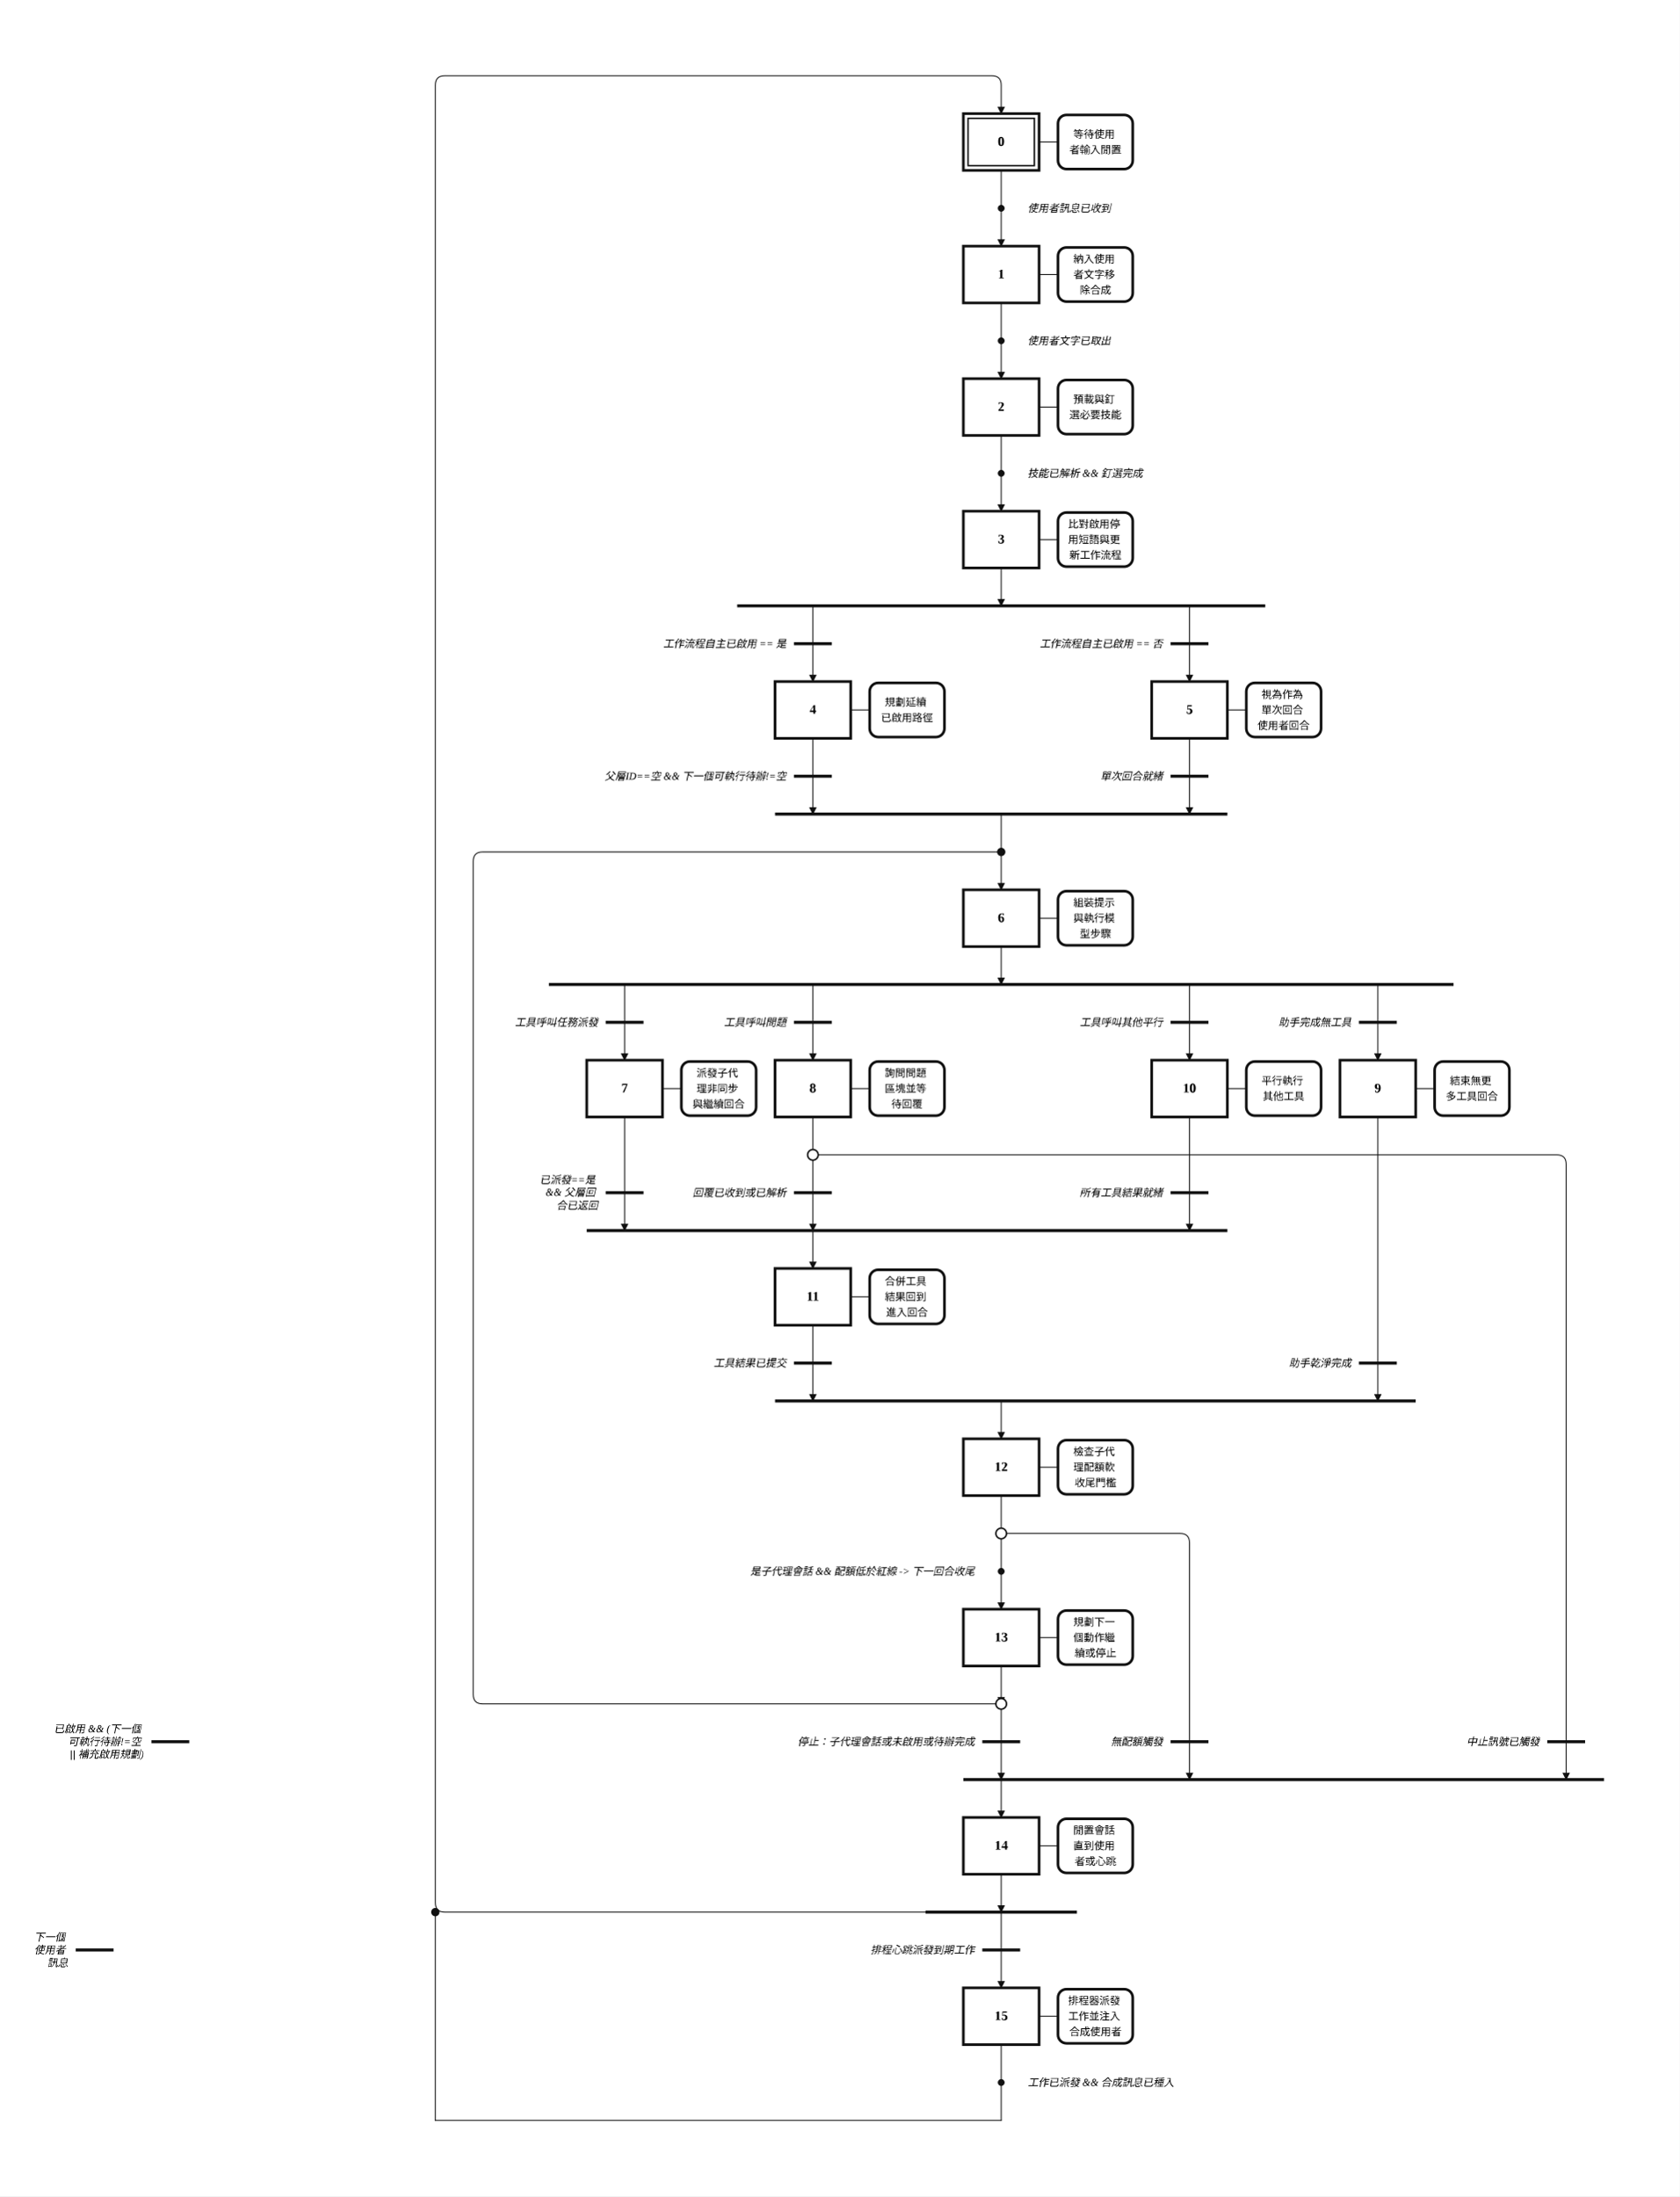
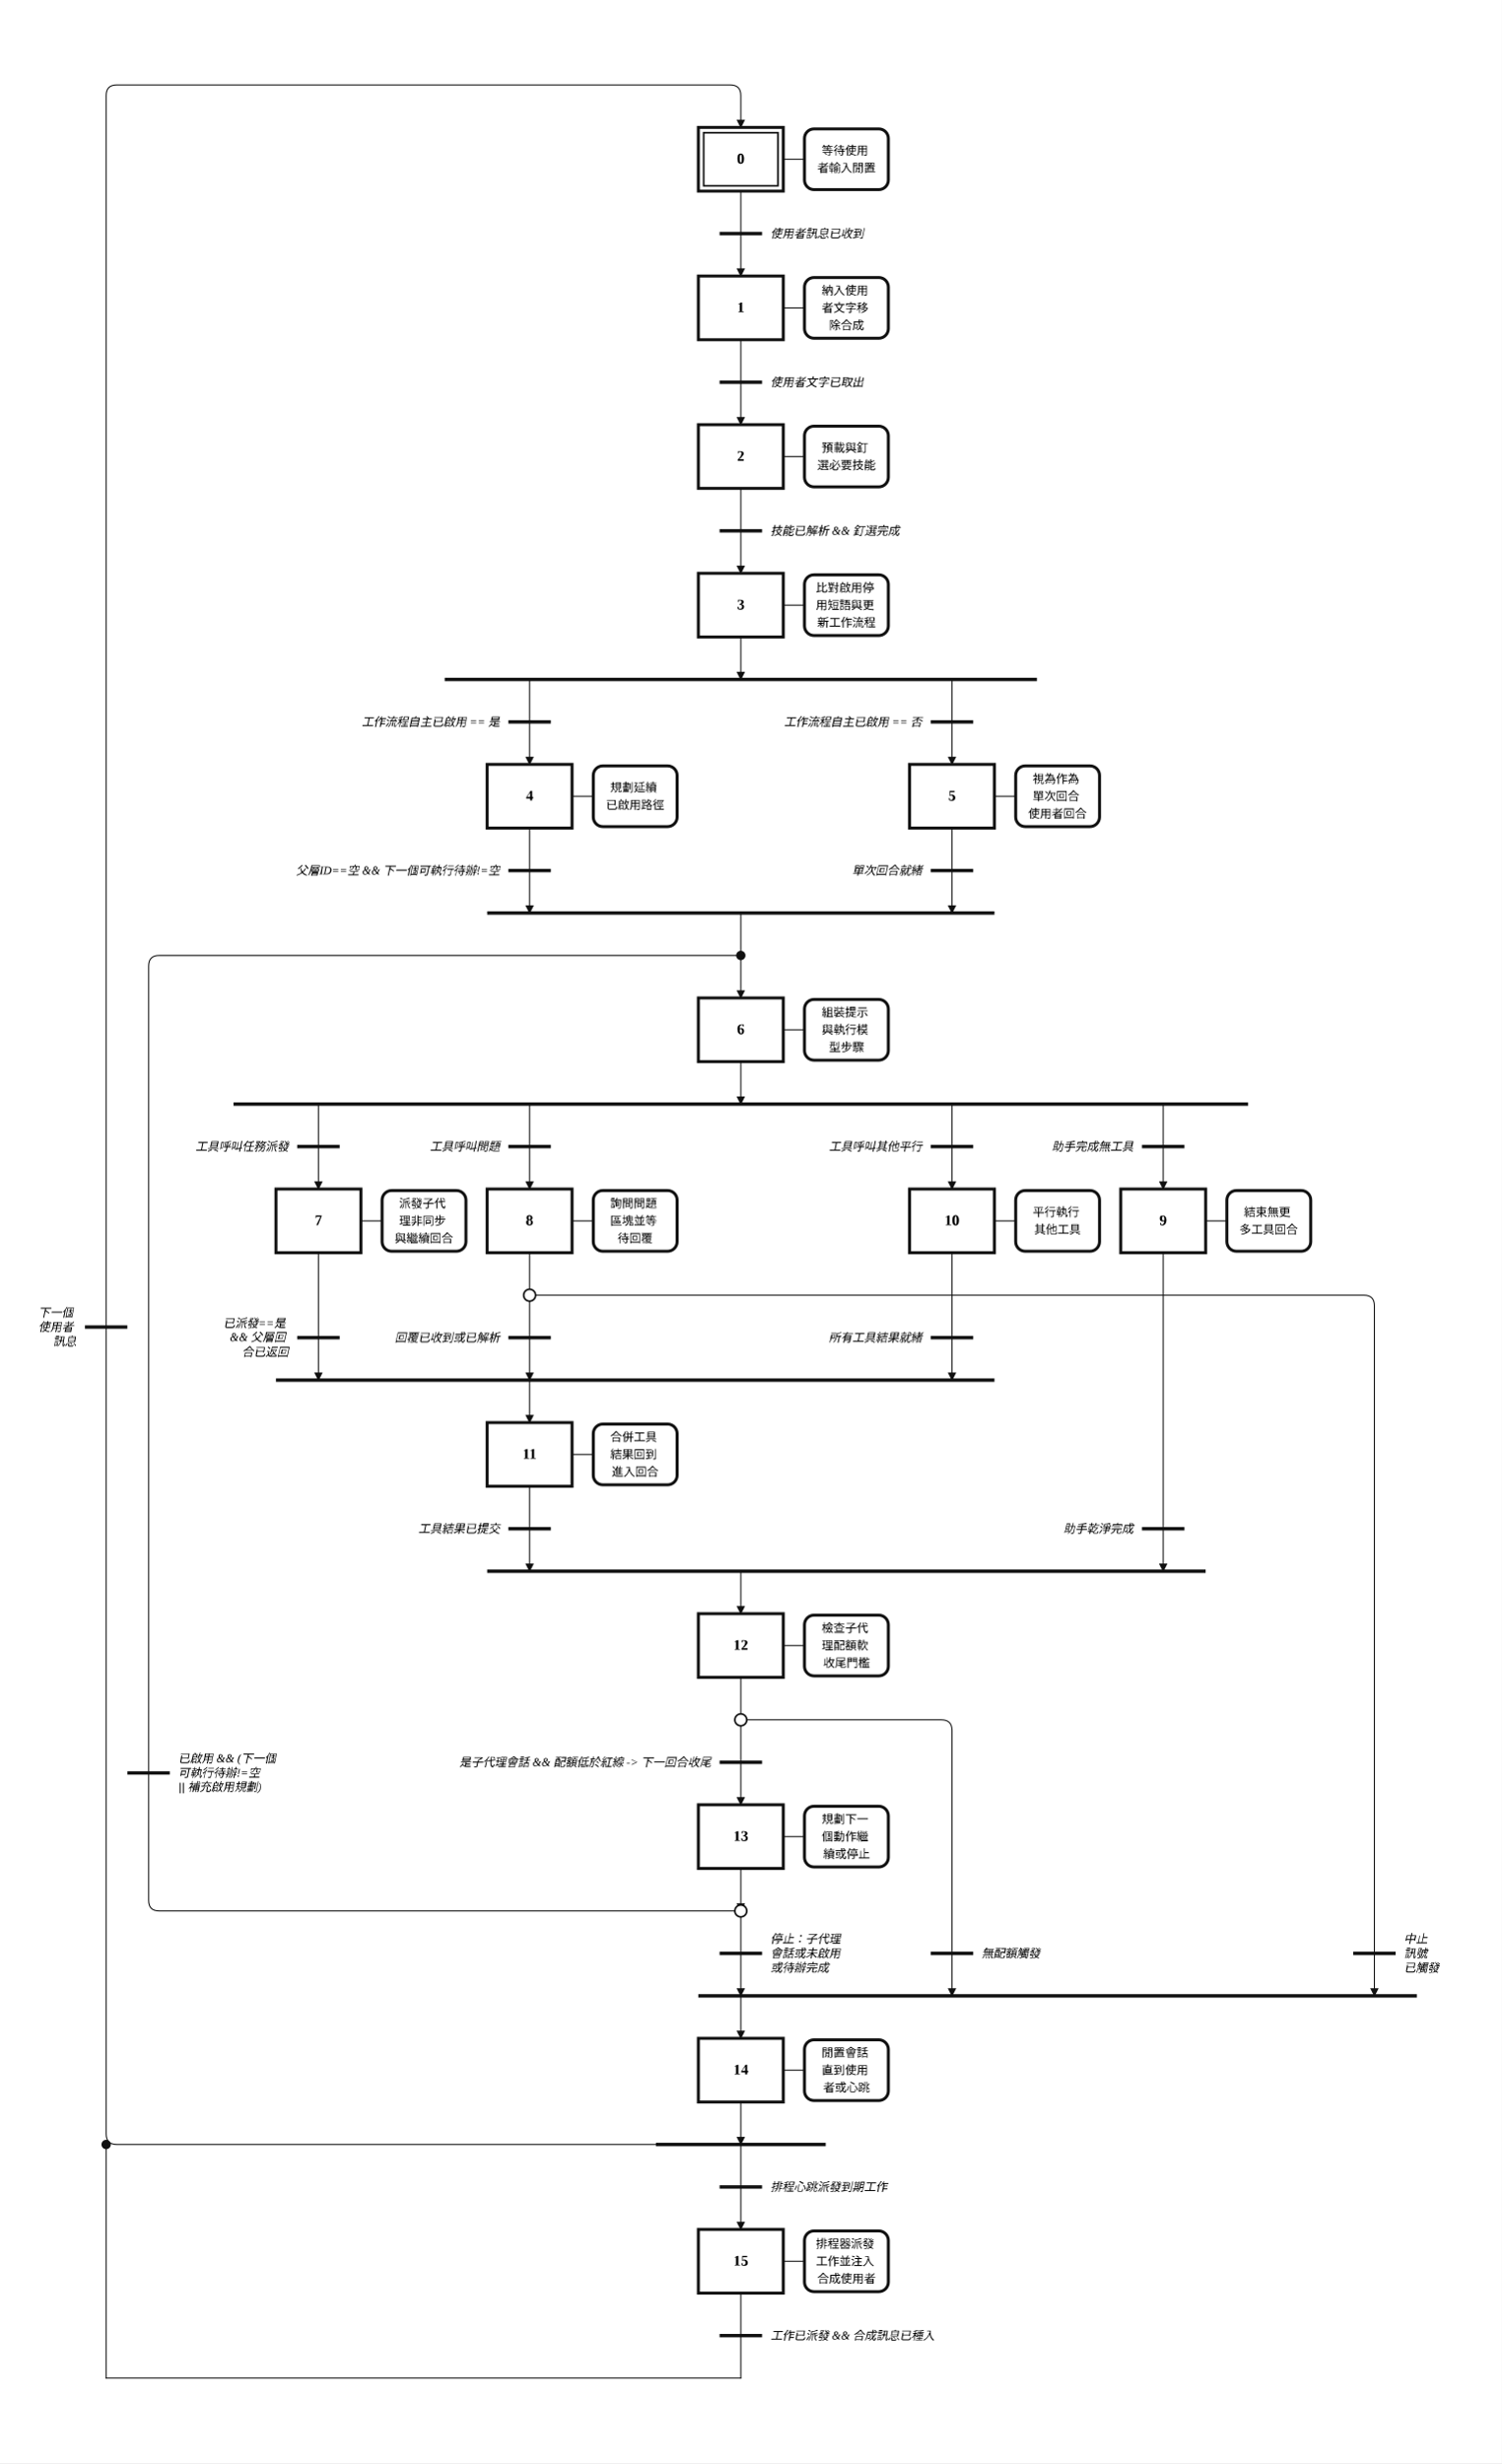
- <svg xmlns="http://www.w3.org/2000/svg" width="1775" height="2320" viewBox="-33.00 -2.00 88.75 116.00" role="img">
+ <svg xmlns="http://www.w3.org/2000/svg" width="1415" height="2320" viewBox="-15.00 -2.00 70.75 116.00" role="img">
  <style>
.step{fill:#fff;stroke:#111;stroke-width:.14}.step-inner{fill:none;stroke:#111;stroke-width:.08}
.action{fill:#fff;stroke:#111;stroke-width:.14}.gate{stroke:#111;stroke-width:.16}
.edge{fill:none;stroke:#111;stroke-width:.05;stroke-linecap:round;stroke-linejoin:round}.edge-arrow{marker-end:url(#arrow)}
.flyover-mask{stroke:#fff;stroke-width:.12;stroke-linecap:round}
.flyover{fill:none;stroke:#111;stroke-width:.05;stroke-linecap:round}
.junction{fill:#111;stroke:#111;stroke-width:0}.branch-junction{fill:#fff;stroke:#111;stroke-width:.08}
.assoc{stroke:#111;stroke-width:.05}.label{font:bold .7px 'Times New Roman', 'BiauKai', 'DFKai-SB', serif;text-anchor:middle;dominant-baseline:middle}
.action-label{font:.55px 'Times New Roman', 'BiauKai', 'DFKai-SB', serif;text-anchor:middle;dominant-baseline:middle}.gate-label{font:italic .55px 'Times New Roman', 'BiauKai', 'DFKai-SB', serif;text-anchor:start;dominant-baseline:middle}.gate-label-left{font:italic .55px 'Times New Roman', 'BiauKai', 'DFKai-SB', serif;text-anchor:end;dominant-baseline:middle}
</style>
  <defs>
    <marker id="arrow" markerWidth="0.4" markerHeight="0.4" refX="0.36" refY="0.2" orient="auto" markerUnits="userSpaceOnUse">
      <path d="M 0 0 L 0.4 0.2 L 0 0.4 z" fill="#111" />
    </marker>
  </defs>
-   <rect x="-33.00" y="-2.00" width="88.75" height="116.00" fill="white" />
+   <rect x="-15.00" y="-2.00" width="70.75" height="116.00" fill="white" />
  <path class="edge edge-arrow" d="M 19.90 88.00 L 19.90 92.00" />
  <path class="edge" d="M 19.90 7.00 L 19.90 9.00" />
  <path class="edge edge-arrow" d="M 19.90 9.00 L 19.90 11.00" />
  <path class="edge" d="M 19.90 14.00 L 19.90 16.00" />
  <path class="edge edge-arrow" d="M 19.90 16.00 L 19.90 18.00" />
  <path class="edge" d="M 19.90 21.00 L 19.90 23.00" />
  <path class="edge edge-arrow" d="M 19.90 23.00 L 19.90 25.00" />
  <path class="edge edge-arrow" d="M 19.90 28.00 L 19.90 30.00" />
  <path class="edge edge-arrow" d="M 9.95 30.00 L 9.95 34.00" />
  <path class="edge edge-arrow" d="M 29.85 30.00 L 29.85 34.00" />
  <path class="edge edge-arrow" d="M 9.95 37.00 L 9.95 41.00" />
  <path class="edge edge-arrow" d="M 19.90 41.00 L 19.90 45.00" />
  <path class="edge edge-arrow" d="M 29.85 37.00 L 29.85 41.00" />
  <path class="edge edge-arrow" d="M 19.90 48.00 L 19.90 50.00" />
  <path class="edge edge-arrow" d="M 0.00 50.00 L 0.00 54.00" />
  <path class="edge edge-arrow" d="M 9.95 50.00 L 9.95 54.00" />
  <path class="edge edge-arrow" d="M 39.80 50.00 L 39.80 54.00" />
  <path class="edge edge-arrow" d="M 29.85 50.00 L 29.85 54.00" />
  <path class="edge edge-arrow" d="M 0.00 57.00 L 0.00 63.00" />
  <path class="edge edge-arrow" d="M 9.95 63.00 L 9.95 65.00" />
  <path class="edge" d="M 9.95 57.00 L 9.95 59.00" />
  <path class="edge edge-arrow" d="M 9.95 59.00 L 9.95 63.00" />
  <path class="edge edge-arrow" d="M 9.95 59.00 L 49.25 59.00 Q 49.75 59.00 49.75 59.50 L 49.75 92.00" />
  <path class="edge edge-arrow" d="M 19.90 92.00 L 19.90 94.00" />
  <path class="edge edge-arrow" d="M 39.80 57.00 L 39.80 72.00" />
  <path class="edge edge-arrow" d="M 19.90 72.00 L 19.90 74.00" />
  <path class="edge edge-arrow" d="M 29.85 57.00 L 29.85 63.00" />
  <path class="edge edge-arrow" d="M 9.95 68.00 L 9.95 72.00" />
  <path class="edge" d="M 19.90 77.00 L 19.90 79.00" />
  <path class="edge" d="M 19.90 79.00 L 19.90 81.00" />
  <path class="edge edge-arrow" d="M 19.90 81.00 L 19.90 83.00" />
  <path class="edge edge-arrow" d="M 19.90 79.00 L 29.35 79.00 Q 29.85 79.00 29.85 79.50 L 29.85 92.00" />
  <path class="edge edge-arrow" d="M 19.90 86.00 L 19.90 88.00" />
  <path class="edge" d="M 19.90 88.00 L -7.50 88.00 Q -8.00 88.00 -8.00 87.50 L -8.00 43.50 Q -8.00 43.00 -7.50 43.00 L 19.90 43.00" />
  <path class="edge edge-arrow" d="M 19.90 97.00 L 19.90 99.00" />
  <path class="edge edge-arrow" d="M 19.90 99.00 L -9.50 99.00 Q -10.00 99.00 -10.00 98.50 L -10.00 2.50 Q -10.00 2.00 -9.50 2.00 L 19.40 2.00 Q 19.90 2.00 19.90 2.50 L 19.90 4.00" />
  <path class="edge edge-arrow" d="M 19.90 99.00 L 19.90 103.00" />
  <path class="edge" d="M 19.90 106.00 L 19.90 108.00" />
  <path class="edge" d="M 19.90 108.00 L 19.90 110.00" />
  <path class="edge" d="M 19.90 110.00 L -10.00 110.00" />
  <path class="edge" d="M -10.00 110.00 L -10.00 99.00" />
  <rect class="step" x="17.90" y="4.00" width="4.00" height="3.00" />
  <rect class="step-inner" x="18.15" y="4.25" width="3.50" height="2.50" />
  <text class="label" x="19.90" y="5.50">0</text>
  <rect class="step" x="17.90" y="11.00" width="4.00" height="3.00" />
  <text class="label" x="19.90" y="12.50">1</text>
  <rect class="step" x="17.90" y="18.00" width="4.00" height="3.00" />
  <text class="label" x="19.90" y="19.50">2</text>
  <rect class="step" x="17.90" y="25.00" width="4.00" height="3.00" />
  <text class="label" x="19.90" y="26.50">3</text>
  <rect class="step" x="7.95" y="34.00" width="4.00" height="3.00" />
  <text class="label" x="9.95" y="35.50">4</text>
  <rect class="step" x="27.85" y="34.00" width="4.00" height="3.00" />
  <text class="label" x="29.85" y="35.50">5</text>
  <rect class="step" x="17.90" y="45.00" width="4.00" height="3.00" />
  <text class="label" x="19.90" y="46.50">6</text>
  <rect class="step" x="-2.00" y="54.00" width="4.00" height="3.00" />
  <text class="label" x="0.00" y="55.50">7</text>
  <rect class="step" x="7.95" y="54.00" width="4.00" height="3.00" />
  <text class="label" x="9.95" y="55.50">8</text>
  <rect class="step" x="37.80" y="54.00" width="4.00" height="3.00" />
  <text class="label" x="39.80" y="55.50">9</text>
  <rect class="step" x="27.85" y="54.00" width="4.00" height="3.00" />
  <text class="label" x="29.85" y="55.50">10</text>
  <rect class="step" x="7.95" y="65.00" width="4.00" height="3.00" />
  <text class="label" x="9.95" y="66.50">11</text>
  <rect class="step" x="17.90" y="74.00" width="4.00" height="3.00" />
  <text class="label" x="19.90" y="75.50">12</text>
  <rect class="step" x="17.90" y="83.00" width="4.00" height="3.00" />
  <text class="label" x="19.90" y="84.50">13</text>
  <rect class="step" x="17.90" y="94.00" width="4.00" height="3.00" />
  <text class="label" x="19.90" y="95.50">14</text>
  <rect class="step" x="17.90" y="103.00" width="4.00" height="3.00" />
  <text class="label" x="19.90" y="104.50">15</text>
  <line class="assoc" x1="21.90" y1="5.50" x2="22.90" y2="5.50" />
  <rect class="action" x="22.90" y="4.07" width="3.95" height="2.86" rx="0.45" ry="0.45" />
  <text class="action-label" x="24.88" y="5.09">
    <tspan x="24.88" dy="0">等待使用</tspan>
    <tspan x="24.88" dy="0.82">者輸入閒置</tspan>
  </text>
  <line class="assoc" x1="21.90" y1="12.50" x2="22.90" y2="12.50" />
  <rect class="action" x="22.90" y="11.07" width="3.95" height="2.86" rx="0.45" ry="0.45" />
  <text class="action-label" x="24.88" y="11.68">
    <tspan x="24.88" dy="0">納入使用</tspan>
    <tspan x="24.88" dy="0.82">者文字移</tspan>
    <tspan x="24.88" dy="0.82">除合成</tspan>
  </text>
  <line class="assoc" x1="21.90" y1="19.50" x2="22.90" y2="19.50" />
  <rect class="action" x="22.90" y="18.07" width="3.95" height="2.86" rx="0.45" ry="0.45" />
  <text class="action-label" x="24.88" y="19.09">
    <tspan x="24.88" dy="0">預載與釘</tspan>
    <tspan x="24.88" dy="0.82">選必要技能</tspan>
  </text>
  <line class="assoc" x1="21.90" y1="26.50" x2="22.90" y2="26.50" />
  <rect class="action" x="22.90" y="25.07" width="3.95" height="2.86" rx="0.45" ry="0.45" />
  <text class="action-label" x="24.88" y="25.68">
    <tspan x="24.88" dy="0">比對啟用停</tspan>
    <tspan x="24.88" dy="0.82">用短語與更</tspan>
    <tspan x="24.88" dy="0.82">新工作流程</tspan>
  </text>
  <line class="assoc" x1="11.95" y1="35.50" x2="12.95" y2="35.50" />
  <rect class="action" x="12.95" y="34.07" width="3.95" height="2.86" rx="0.45" ry="0.45" />
  <text class="action-label" x="14.92" y="35.09">
    <tspan x="14.92" dy="0">規劃延續</tspan>
    <tspan x="14.92" dy="0.82">已啟用路徑</tspan>
  </text>
  <line class="assoc" x1="31.85" y1="35.50" x2="32.85" y2="35.50" />
  <rect class="action" x="32.85" y="34.07" width="3.95" height="2.86" rx="0.45" ry="0.45" />
  <text class="action-label" x="34.82" y="34.68">
    <tspan x="34.82" dy="0">視為作為</tspan>
    <tspan x="34.82" dy="0.82">單次回合</tspan>
    <tspan x="34.82" dy="0.82">使用者回合</tspan>
  </text>
  <line class="assoc" x1="21.90" y1="46.50" x2="22.90" y2="46.50" />
  <rect class="action" x="22.90" y="45.07" width="3.95" height="2.86" rx="0.45" ry="0.45" />
  <text class="action-label" x="24.88" y="45.68">
    <tspan x="24.88" dy="0">組裝提示</tspan>
    <tspan x="24.88" dy="0.82">與執行模</tspan>
    <tspan x="24.88" dy="0.82">型步驟</tspan>
  </text>
  <line class="assoc" x1="2.00" y1="55.50" x2="3.00" y2="55.50" />
  <rect class="action" x="3.00" y="54.07" width="3.95" height="2.86" rx="0.45" ry="0.45" />
  <text class="action-label" x="4.97" y="54.68">
    <tspan x="4.97" dy="0">派發子代</tspan>
    <tspan x="4.97" dy="0.82">理非同步</tspan>
    <tspan x="4.97" dy="0.82">與繼續回合</tspan>
  </text>
  <line class="assoc" x1="11.95" y1="55.50" x2="12.95" y2="55.50" />
  <rect class="action" x="12.95" y="54.07" width="3.95" height="2.86" rx="0.45" ry="0.45" />
  <text class="action-label" x="14.92" y="54.68">
    <tspan x="14.92" dy="0">詢問問題</tspan>
    <tspan x="14.92" dy="0.82">區塊並等</tspan>
    <tspan x="14.92" dy="0.82">待回覆</tspan>
  </text>
  <line class="assoc" x1="41.80" y1="55.50" x2="42.80" y2="55.50" />
  <rect class="action" x="42.80" y="54.07" width="3.95" height="2.86" rx="0.45" ry="0.45" />
  <text class="action-label" x="44.77" y="55.09">
    <tspan x="44.77" dy="0">結束無更</tspan>
    <tspan x="44.77" dy="0.82">多工具回合</tspan>
  </text>
  <line class="assoc" x1="31.85" y1="55.50" x2="32.85" y2="55.50" />
  <rect class="action" x="32.85" y="54.07" width="3.95" height="2.86" rx="0.45" ry="0.45" />
  <text class="action-label" x="34.82" y="55.09">
    <tspan x="34.82" dy="0">平行執行</tspan>
    <tspan x="34.82" dy="0.82">其他工具</tspan>
  </text>
  <line class="assoc" x1="11.95" y1="66.50" x2="12.95" y2="66.50" />
  <rect class="action" x="12.95" y="65.07" width="3.95" height="2.86" rx="0.45" ry="0.45" />
  <text class="action-label" x="14.92" y="65.68">
    <tspan x="14.92" dy="0">合併工具</tspan>
    <tspan x="14.92" dy="0.82">結果回到</tspan>
    <tspan x="14.92" dy="0.82">進入回合</tspan>
  </text>
  <line class="assoc" x1="21.90" y1="75.50" x2="22.90" y2="75.50" />
  <rect class="action" x="22.90" y="74.07" width="3.95" height="2.86" rx="0.45" ry="0.45" />
  <text class="action-label" x="24.88" y="74.68">
    <tspan x="24.88" dy="0">檢查子代</tspan>
    <tspan x="24.88" dy="0.82">理配額軟</tspan>
    <tspan x="24.88" dy="0.82">收尾門檻</tspan>
  </text>
  <line class="assoc" x1="21.90" y1="84.50" x2="22.90" y2="84.50" />
  <rect class="action" x="22.90" y="83.07" width="3.95" height="2.86" rx="0.45" ry="0.45" />
  <text class="action-label" x="24.88" y="83.68">
    <tspan x="24.88" dy="0">規劃下一</tspan>
    <tspan x="24.88" dy="0.82">個動作繼</tspan>
    <tspan x="24.88" dy="0.82">續或停止</tspan>
  </text>
  <line class="assoc" x1="21.90" y1="95.50" x2="22.90" y2="95.50" />
  <rect class="action" x="22.90" y="94.07" width="3.95" height="2.86" rx="0.45" ry="0.45" />
  <text class="action-label" x="24.88" y="94.68">
    <tspan x="24.88" dy="0">閒置會話</tspan>
    <tspan x="24.88" dy="0.82">直到使用</tspan>
    <tspan x="24.88" dy="0.82">者或心跳</tspan>
  </text>
  <line class="assoc" x1="21.90" y1="104.50" x2="22.90" y2="104.50" />
  <rect class="action" x="22.90" y="103.07" width="3.95" height="2.86" rx="0.45" ry="0.45" />
  <text class="action-label" x="24.88" y="103.68">
    <tspan x="24.88" dy="0">排程器派發</tspan>
    <tspan x="24.88" dy="0.82">工作並注入</tspan>
    <tspan x="24.88" dy="0.82">合成使用者</tspan>
  </text>
-   <circle class="junction" cx="19.90" cy="9.00" r="0.18" />
+   <line class="gate" x1="18.90" y1="9.00" x2="20.90" y2="9.00" />
  <text class="gate-label" x="21.30" y="9.00">
    <tspan x="21.30" dy="0">使用者訊息已收到</tspan>
  </text>
-   <circle class="junction" cx="19.90" cy="16.00" r="0.18" />
+   <line class="gate" x1="18.90" y1="16.00" x2="20.90" y2="16.00" />
  <text class="gate-label" x="21.30" y="16.00">
    <tspan x="21.30" dy="0">使用者文字已取出</tspan>
  </text>
-   <circle class="junction" cx="19.90" cy="23.00" r="0.18" />
+   <line class="gate" x1="18.90" y1="23.00" x2="20.90" y2="23.00" />
  <text class="gate-label" x="21.30" y="23.00">
    <tspan x="21.30" dy="0">技能已解析 &amp;&amp; 釘選完成</tspan>
  </text>
  <line class="gate" x1="5.95" y1="30.00" x2="33.85" y2="30.00" />
  <line class="gate" x1="7.95" y1="41.00" x2="31.85" y2="41.00" />
  <line class="gate" x1="-4.00" y1="50.00" x2="43.80" y2="50.00" />
  <line class="gate" x1="-2.00" y1="63.00" x2="31.85" y2="63.00" />
  <line class="gate" x1="17.90" y1="92.00" x2="51.75" y2="92.00" />
  <line class="gate" x1="7.95" y1="72.00" x2="41.80" y2="72.00" />
-   <circle class="junction" cx="19.90" cy="81.00" r="0.18" />
+   <line class="gate" x1="18.90" y1="81.00" x2="20.90" y2="81.00" />
  <text class="gate-label-left" x="18.50" y="81.00">
    <tspan x="18.50" dy="0">是子代理會話 &amp;&amp; 配額低於紅線 -&gt; 下一回合收尾</tspan>
  </text>
  <circle class="branch-junction" cx="19.90" cy="88.00" r="0.28" />
  <line class="gate" x1="15.90" y1="99.00" x2="23.90" y2="99.00" />
-   <circle class="junction" cx="19.90" cy="108.00" r="0.18" />
+   <line class="gate" x1="18.90" y1="108.00" x2="20.90" y2="108.00" />
  <text class="gate-label" x="21.30" y="108.00">
    <tspan x="21.30" dy="0">工作已派發 &amp;&amp; 合成訊息已種入</tspan>
  </text>
  <line class="gate" x1="8.95" y1="32.00" x2="10.95" y2="32.00" />
  <text class="gate-label-left" x="8.55" y="32.00">
    <tspan x="8.55" dy="0">工作流程自主已啟用 == 是</tspan>
  </text>
  <line class="gate" x1="28.85" y1="32.00" x2="30.85" y2="32.00" />
  <text class="gate-label-left" x="28.45" y="32.00">
    <tspan x="28.45" dy="0">工作流程自主已啟用 == 否</tspan>
  </text>
  <line class="gate" x1="8.95" y1="39.00" x2="10.95" y2="39.00" />
  <text class="gate-label-left" x="8.55" y="39.00">
    <tspan x="8.55" dy="0">父層ID==空 &amp;&amp; 下一個可執行待辦!=空</tspan>
  </text>
  <line class="gate" x1="28.85" y1="39.00" x2="30.85" y2="39.00" />
  <text class="gate-label-left" x="28.45" y="39.00">
    <tspan x="28.45" dy="0">單次回合就緒</tspan>
  </text>
  <line class="gate" x1="-1.00" y1="52.00" x2="1.00" y2="52.00" />
  <text class="gate-label-left" x="-1.40" y="52.00">
    <tspan x="-1.40" dy="0">工具呼叫任務派發</tspan>
  </text>
  <line class="gate" x1="8.95" y1="52.00" x2="10.95" y2="52.00" />
  <text class="gate-label-left" x="8.55" y="52.00">
    <tspan x="8.55" dy="0">工具呼叫問題</tspan>
  </text>
  <line class="gate" x1="38.80" y1="52.00" x2="40.80" y2="52.00" />
  <text class="gate-label-left" x="38.40" y="52.00">
    <tspan x="38.40" dy="0">助手完成無工具</tspan>
  </text>
  <line class="gate" x1="28.85" y1="52.00" x2="30.85" y2="52.00" />
  <text class="gate-label-left" x="28.45" y="52.00">
    <tspan x="28.45" dy="0">工具呼叫其他平行</tspan>
  </text>
  <line class="gate" x1="-1.00" y1="61.00" x2="1.00" y2="61.00" />
  <text class="gate-label-left" x="-1.40" y="60.32">
    <tspan x="-1.40" dy="0">已派發==是</tspan>
    <tspan x="-1.40" dy="0.68">&amp;&amp; 父層回</tspan>
    <tspan x="-1.40" dy="0.68">合已返回</tspan>
  </text>
  <line class="gate" x1="8.95" y1="61.00" x2="10.95" y2="61.00" />
  <text class="gate-label-left" x="8.55" y="61.00">
    <tspan x="8.55" dy="0">回覆已收到或已解析</tspan>
  </text>
  <line class="gate" x1="48.75" y1="90.00" x2="50.75" y2="90.00" />
-   <text class="gate-label-left" x="48.35" y="90.00">
-     <tspan x="48.35" dy="0">中止訊號已觸發</tspan>
+   <text class="gate-label" x="51.15" y="89.32">
+     <tspan x="51.15" dy="0">中止</tspan>
+     <tspan x="51.15" dy="0.68">訊號</tspan>
+     <tspan x="51.15" dy="0.68">已觸發</tspan>
  </text>
  <line class="gate" x1="38.80" y1="70.00" x2="40.80" y2="70.00" />
  <text class="gate-label-left" x="38.40" y="70.00">
    <tspan x="38.40" dy="0">助手乾淨完成</tspan>
  </text>
  <line class="gate" x1="28.85" y1="61.00" x2="30.85" y2="61.00" />
  <text class="gate-label-left" x="28.45" y="61.00">
    <tspan x="28.45" dy="0">所有工具結果就緒</tspan>
  </text>
  <line class="gate" x1="8.95" y1="70.00" x2="10.95" y2="70.00" />
  <text class="gate-label-left" x="8.55" y="70.00">
    <tspan x="8.55" dy="0">工具結果已提交</tspan>
  </text>
  <line class="gate" x1="28.85" y1="90.00" x2="30.85" y2="90.00" />
-   <text class="gate-label-left" x="28.45" y="90.00">
-     <tspan x="28.45" dy="0">無配額觸發</tspan>
-   </text>
-   <line class="gate" x1="-25.00" y1="90.00" x2="-23.00" y2="90.00" />
-   <text class="gate-label-left" x="-25.40" y="89.32">
-     <tspan x="-25.40" dy="0">已啟用 &amp;&amp; (下一個</tspan>
-     <tspan x="-25.40" dy="0.68">可執行待辦!=空</tspan>
-     <tspan x="-25.40" dy="0.68">|| 補充啟用規劃)</tspan>
+   <text class="gate-label" x="31.25" y="90.00">
+     <tspan x="31.25" dy="0">無配額觸發</tspan>
+   </text>
+   <line class="gate" x1="-9.00" y1="81.50" x2="-7.00" y2="81.50" />
+   <text class="gate-label" x="-6.60" y="80.82">
+     <tspan x="-6.60" dy="0">已啟用 &amp;&amp; (下一個</tspan>
+     <tspan x="-6.60" dy="0.68">可執行待辦!=空</tspan>
+     <tspan x="-6.60" dy="0.68">|| 補充啟用規劃)</tspan>
  </text>
  <line class="gate" x1="18.90" y1="90.00" x2="20.90" y2="90.00" />
-   <text class="gate-label-left" x="18.50" y="90.00">
-     <tspan x="18.50" dy="0">停止：子代理會話或未啟用或待辦完成</tspan>
-   </text>
-   <line class="gate" x1="-29.00" y1="101.00" x2="-27.00" y2="101.00" />
-   <text class="gate-label-left" x="-29.40" y="100.32">
-     <tspan x="-29.40" dy="0">下一個</tspan>
-     <tspan x="-29.40" dy="0.68">使用者</tspan>
-     <tspan x="-29.40" dy="0.68">訊息</tspan>
+   <text class="gate-label" x="21.30" y="89.32">
+     <tspan x="21.30" dy="0">停止：子代理</tspan>
+     <tspan x="21.30" dy="0.68">會話或未啟用</tspan>
+     <tspan x="21.30" dy="0.68">或待辦完成</tspan>
+   </text>
+   <line class="gate" x1="-11.00" y1="60.50" x2="-9.00" y2="60.50" />
+   <text class="gate-label-left" x="-11.40" y="59.82">
+     <tspan x="-11.40" dy="0">下一個</tspan>
+     <tspan x="-11.40" dy="0.68">使用者</tspan>
+     <tspan x="-11.40" dy="0.68">訊息</tspan>
  </text>
  <line class="gate" x1="18.90" y1="101.00" x2="20.90" y2="101.00" />
-   <text class="gate-label-left" x="18.50" y="101.00">
-     <tspan x="18.50" dy="0">排程心跳派發到期工作</tspan>
+   <text class="gate-label" x="21.30" y="101.00">
+     <tspan x="21.30" dy="0">排程心跳派發到期工作</tspan>
  </text>
  <circle class="junction" cx="19.90" cy="43.00" r="0.22" />
  <circle class="junction" cx="-10.00" cy="99.00" r="0.22" />
  <circle class="branch-junction" cx="9.95" cy="59.00" r="0.28" />
  <circle class="branch-junction" cx="19.90" cy="79.00" r="0.28" />
</svg>
